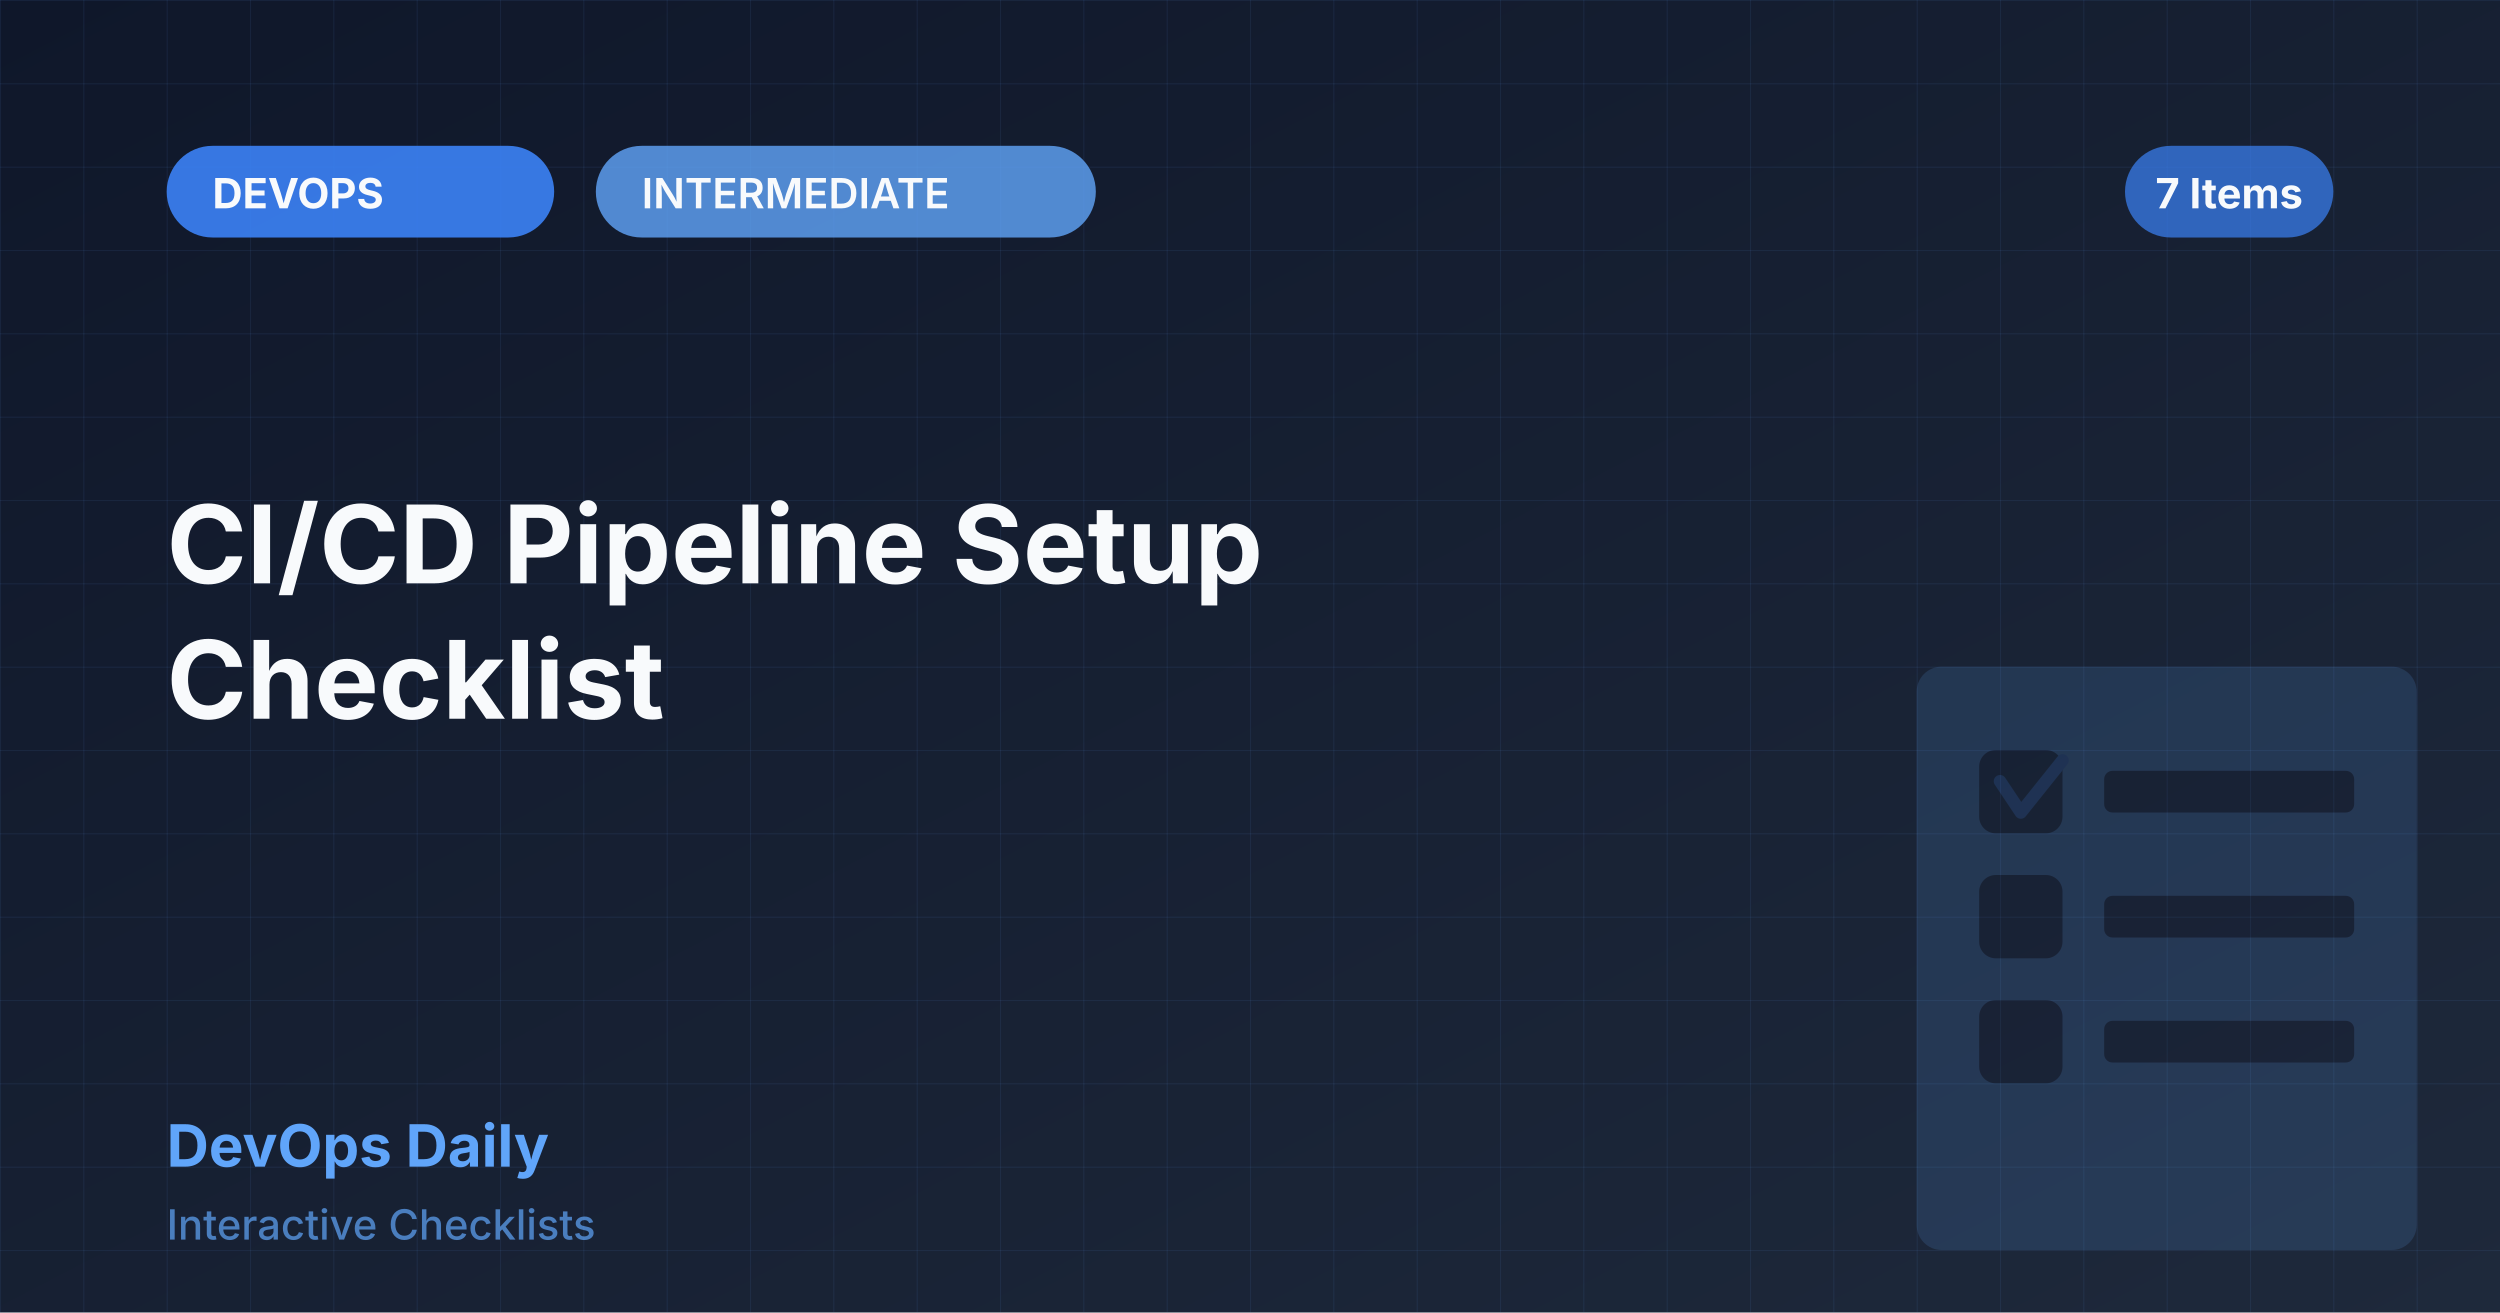
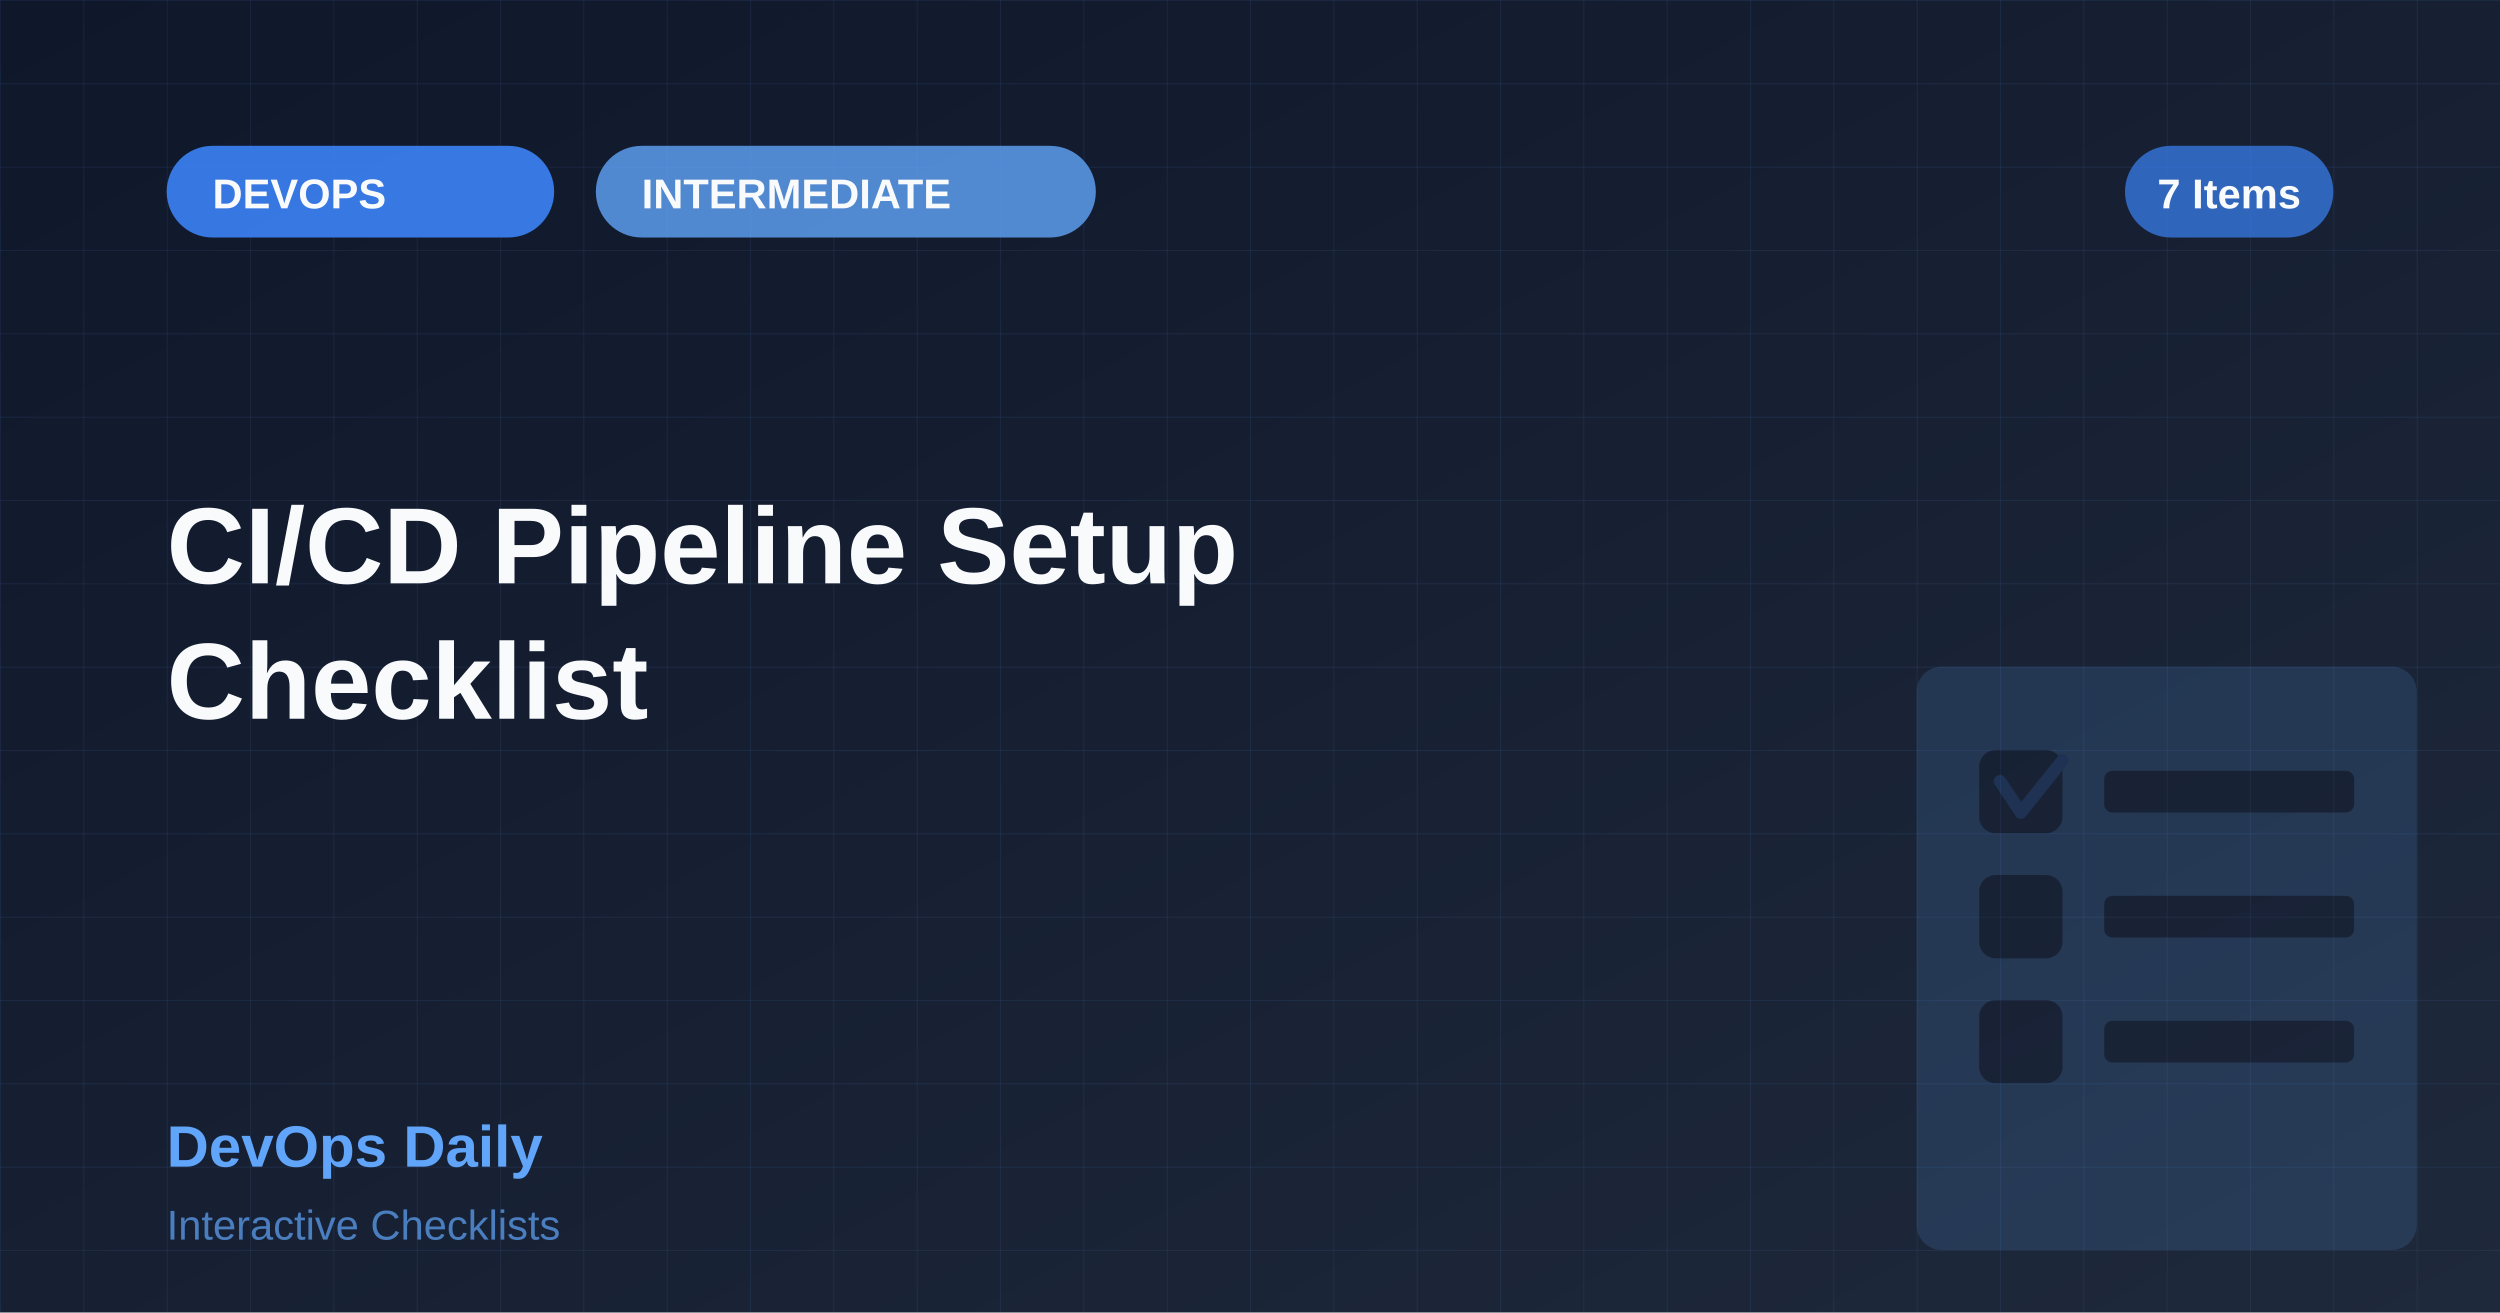
<svg xmlns="http://www.w3.org/2000/svg" width="1200" height="630">
  <defs>
    <linearGradient id="bgGradient" x1="0%" y1="0%" x2="100%" y2="100%">
      <stop offset="0%" style="stop-color:#0f172a;stop-opacity:1" />
      <stop offset="100%" style="stop-color:#1e293b;stop-opacity:1" />
    </linearGradient>
    <pattern id="grid" x="0" y="0" width="40" height="40" patternUnits="userSpaceOnUse">
      <line x1="0" y1="0" x2="0" y2="40" stroke="#60a5fa" stroke-width="1" opacity="0.08" />
      <line x1="0" y1="0" x2="40" y2="0" stroke="#60a5fa" stroke-width="1" opacity="0.08" />
    </pattern>
    <filter id="glow">
      <feGaussianBlur stdDeviation="3" result="coloredBlur" />
      <feMerge>
        <feMergeNode in="coloredBlur" />
        <feMergeNode in="SourceGraphic" />
      </feMerge>
    </filter>
  </defs>
  <rect width="1200" height="630" fill="url(#bgGradient)" />
  <rect width="1200" height="630" fill="url(#grid)" />
  <rect x="80" y="70" width="186" height="44" rx="22" fill="#3b82f6" opacity="0.9" />
-   <text x="102" y="100" font-family="system-ui, -apple-system, sans-serif" font-size="20" font-weight="bold" fill="#f8fafc">DEVOPS</text>
+   <text x="102" y="100" font-family="Arial, sans-serif" font-size="20" font-weight="bold" fill="#f8fafc">DEVOPS</text>
  <rect x="286" y="70" width="240" height="44" rx="22" fill="#60a5fa" opacity="0.8" />
-   <text x="308" y="100" font-family="system-ui, -apple-system, sans-serif" font-size="20" font-weight="600" fill="#f8fafc">INTERMEDIATE</text>
+   <text x="308" y="100" font-family="Arial, sans-serif" font-size="20" font-weight="600" fill="#f8fafc">INTERMEDIATE</text>
  <rect x="1020" y="70" width="100" height="44" rx="22" fill="#3b82f6" opacity="0.7" />
-   <text x="1070" y="100" font-family="system-ui, -apple-system, sans-serif" font-size="20" font-weight="bold" fill="#f8fafc" text-anchor="middle">7 Items</text>
+   <text x="1070" y="100" font-family="Arial, sans-serif" font-size="20" font-weight="bold" fill="#f8fafc" text-anchor="middle">7 Items</text>
  <g opacity="0.15">
    <rect x="920" y="320" width="240" height="280" rx="12" fill="#60a5fa" />
    <rect x="950" y="360" width="40" height="40" rx="8" fill="#0f172a" />
    <rect x="1010" y="370" width="120" height="20" rx="4" fill="#0f172a" />
    <rect x="950" y="420" width="40" height="40" rx="8" fill="#0f172a" />
    <rect x="1010" y="430" width="120" height="20" rx="4" fill="#0f172a" />
    <rect x="950" y="480" width="40" height="40" rx="8" fill="#0f172a" />
    <rect x="1010" y="490" width="120" height="20" rx="4" fill="#0f172a" />
    <polyline points="960,375 970,390 990,365" stroke="#3b82f6" stroke-width="6" fill="none" stroke-linecap="round" stroke-linejoin="round" />
  </g>
-   <text x="80" y="280" font-family="system-ui, -apple-system, sans-serif" font-size="52" font-weight="bold" fill="#f8fafc">CI/CD Pipeline Setup</text>
-   <text x="80" y="345" font-family="system-ui, -apple-system, sans-serif" font-size="52" font-weight="bold" fill="#f8fafc">Checklist</text>
-   <text x="80" y="560" font-family="system-ui, -apple-system, sans-serif" font-size="28" font-weight="bold" fill="#60a5fa">DevOps Daily</text>
-   <text x="80" y="595" font-family="system-ui, -apple-system, sans-serif" font-size="20" font-weight="500" fill="#60a5fa" opacity="0.7">Interactive Checklists</text>
+   <text x="80" y="280" font-family="Arial, sans-serif" font-size="52" font-weight="bold" fill="#f8fafc">CI/CD Pipeline Setup</text>
+   <text x="80" y="345" font-family="Arial, sans-serif" font-size="52" font-weight="bold" fill="#f8fafc">Checklist</text>
+   <text x="80" y="560" font-family="Arial, sans-serif" font-size="28" font-weight="bold" fill="#60a5fa">DevOps Daily</text>
+   <text x="80" y="595" font-family="Arial, sans-serif" font-size="20" font-weight="500" fill="#60a5fa" opacity="0.7">Interactive Checklists</text>
</svg>
